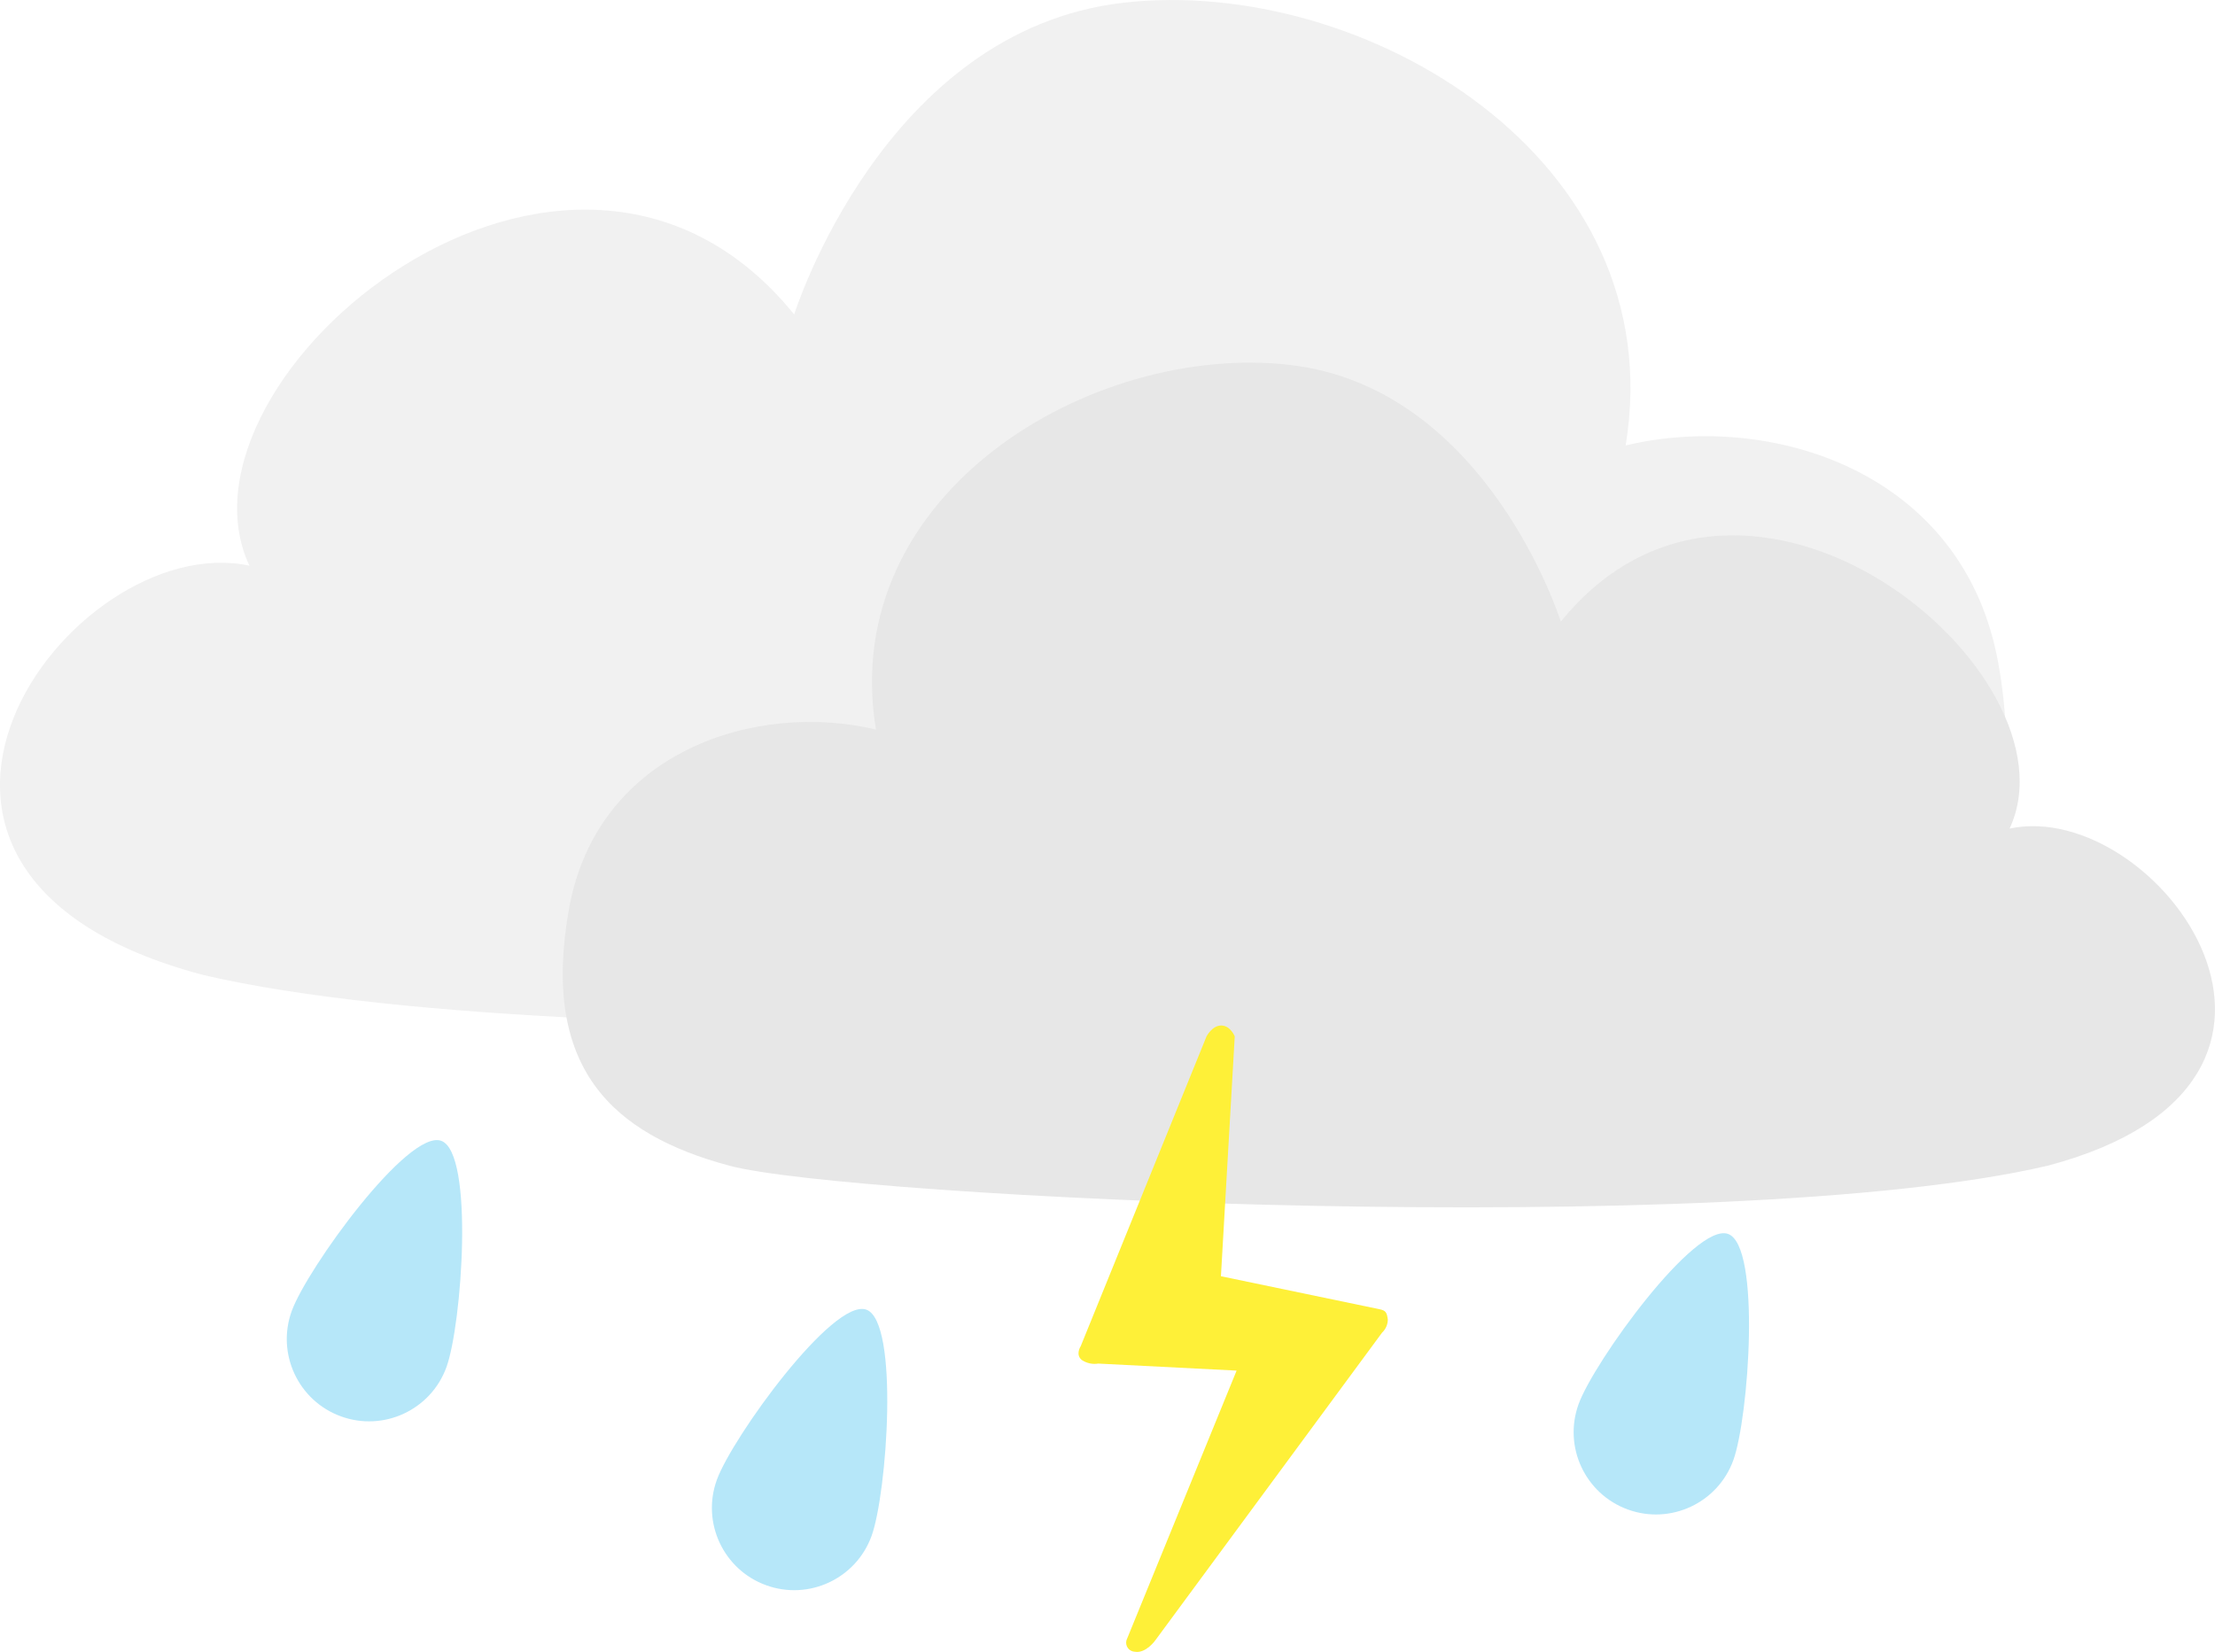
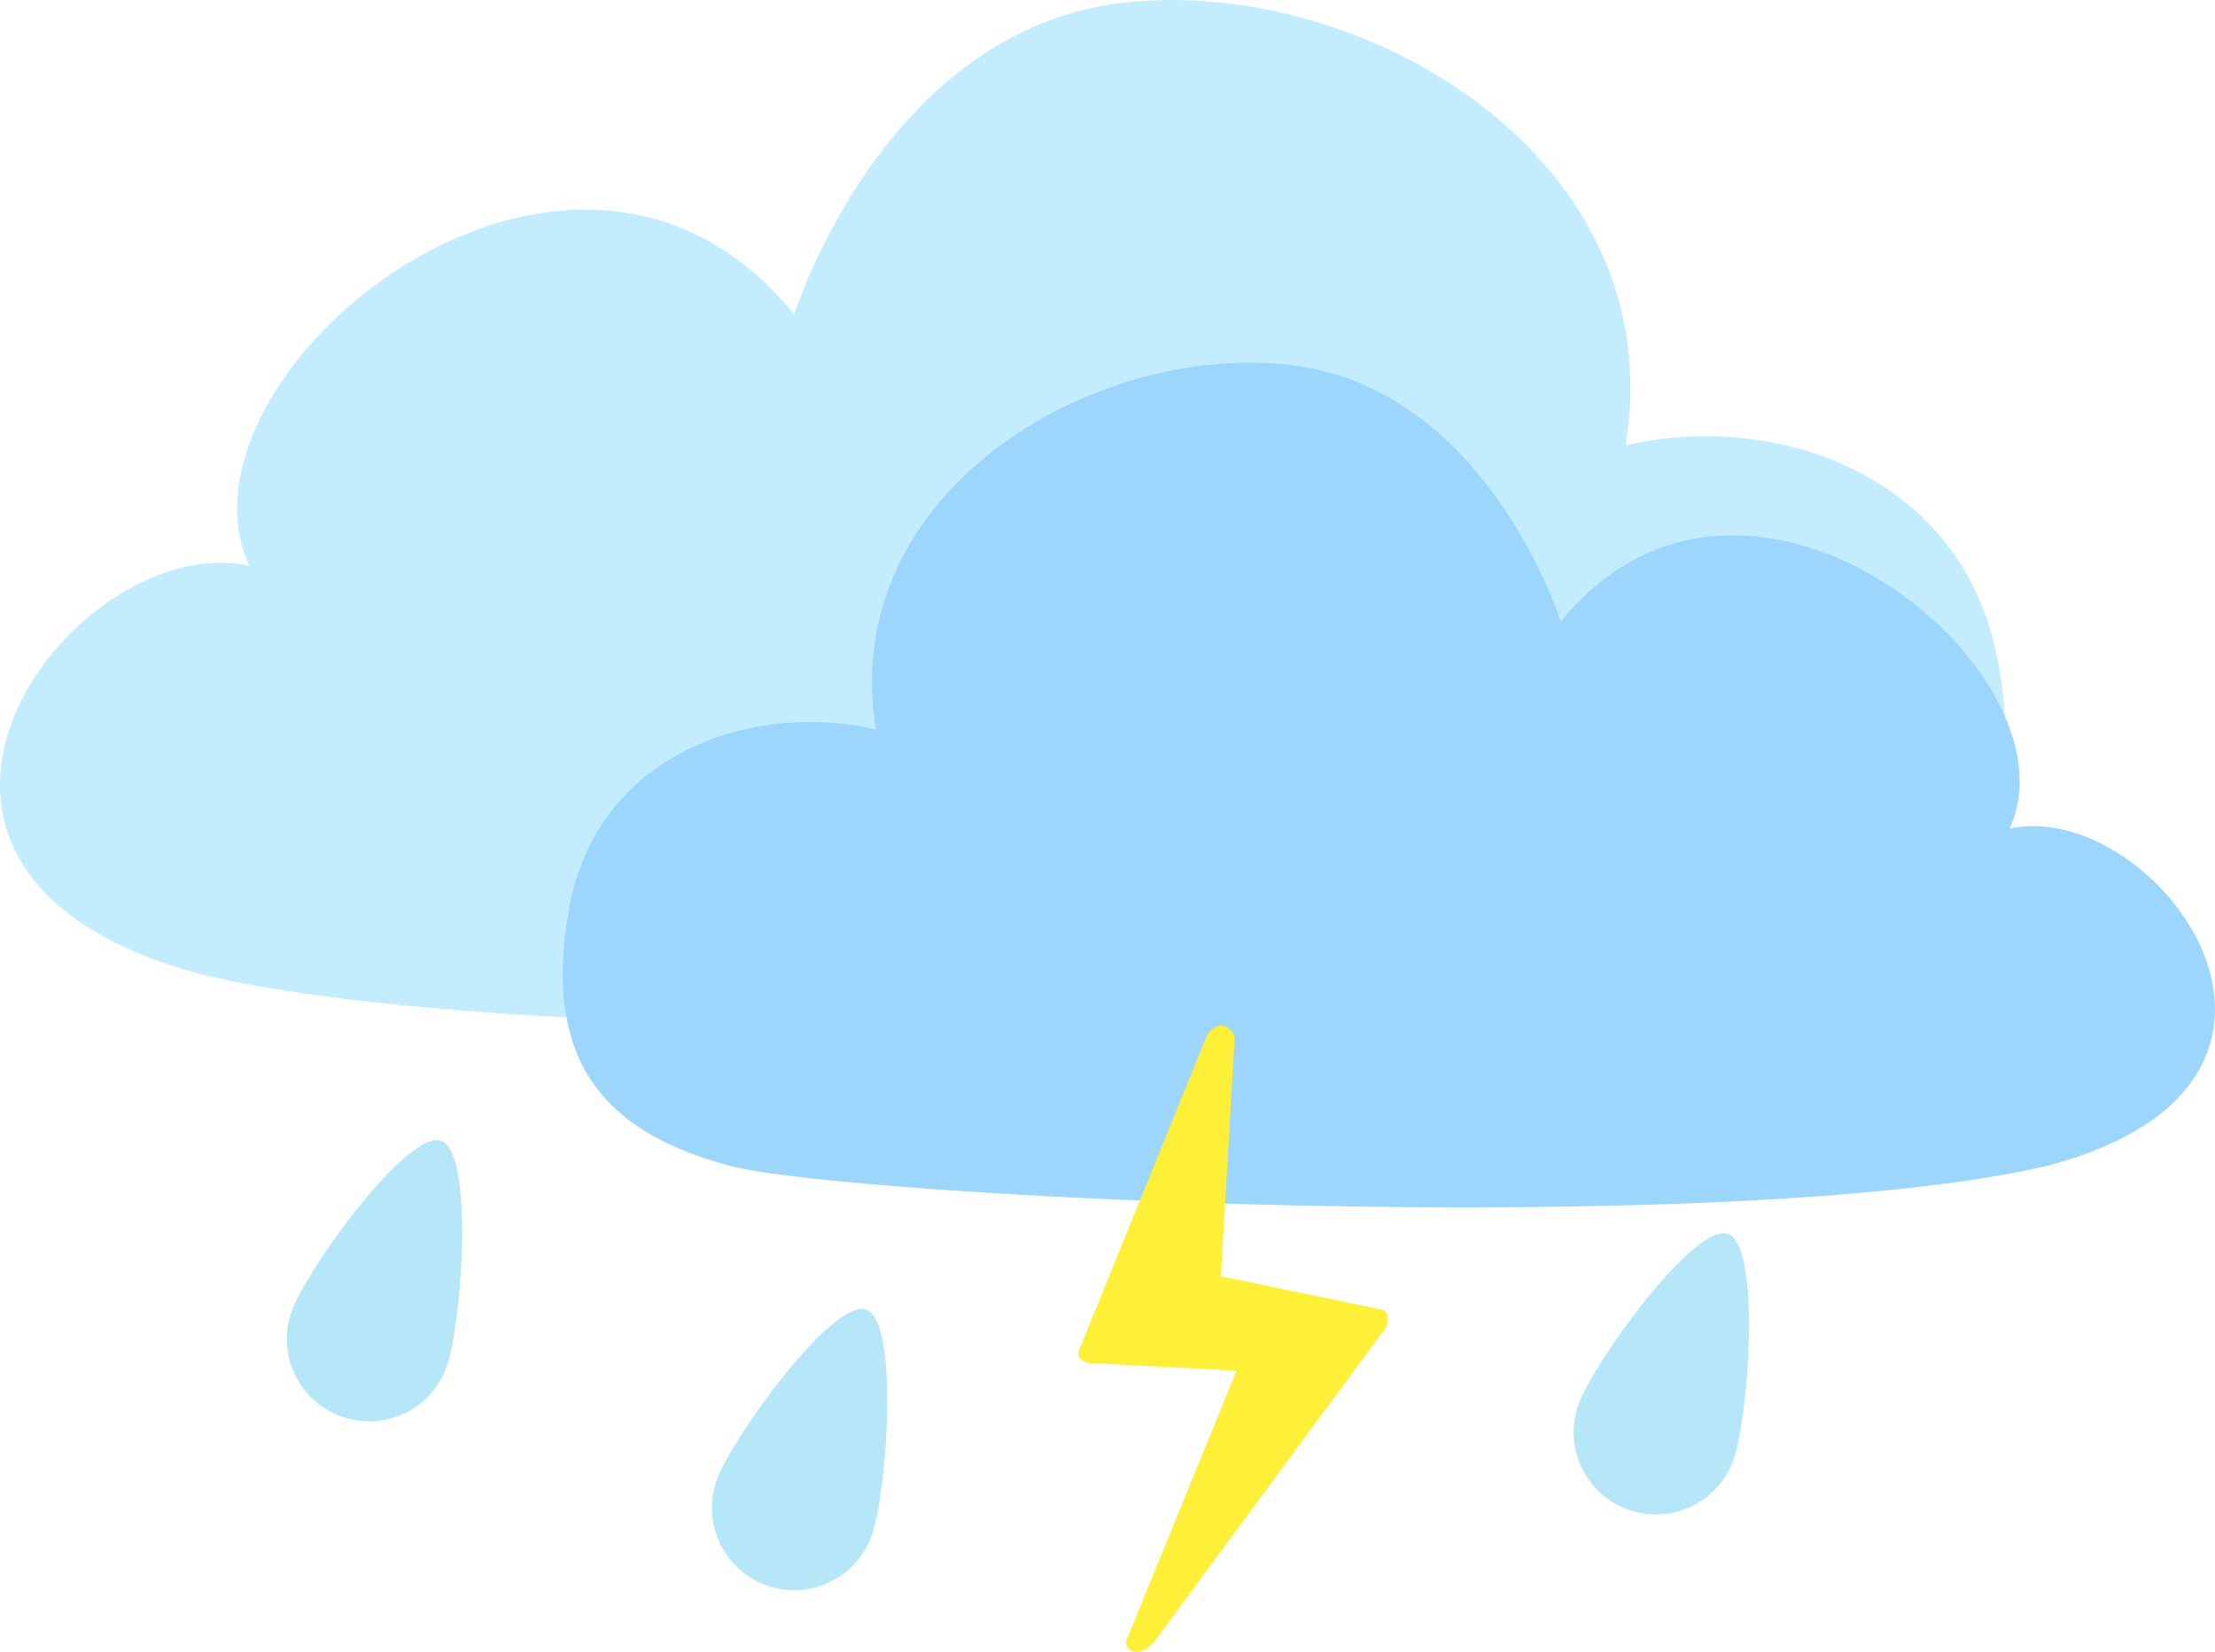
<svg xmlns="http://www.w3.org/2000/svg" width="115" height="85.783" viewBox="0 0 115 85.783">
  <g id="_33" data-name="33" transform="translate(-175.327 -149.699)">
-     <path id="路径_9" data-name="路径 9" d="M2205.886,211.775c20.3,4.744,75.647,1.987,83.065,0s11.919-6.167,10.126-16.188-11.89-13.1-19.348-11.312c2.448-14.9-13.605-24.417-26.075-22.991s-17.094,16.188-17.094,16.188c-11.679-14.4-32.861,3.229-28.285,13.046C2198.991,188.535,2185.718,206.46,2205.886,211.775Z" transform="translate(-2020 -11.443)" fill="#f1f1f1" />
-     <path id="路径_10" data-name="路径 10" d="M2272.412,202.848c-16.721,3.908-62.311,1.637-68.42,0s-9.817-5.08-8.341-13.334,9.794-10.794,15.937-9.318c-2.016-12.271,11.207-20.112,21.478-18.938s14.08,13.334,14.08,13.334c9.62-11.858,27.067,2.66,23.3,10.746C2278.092,183.705,2289.024,198.47,2272.412,202.848Z" transform="translate(-1990.784 7.39)" fill="#e7e7e7" />
+     <path id="路径_9" data-name="路径 9" d="M2205.886,211.775c20.3,4.744,75.647,1.987,83.065,0s11.919-6.167,10.126-16.188-11.89-13.1-19.348-11.312c2.448-14.9-13.605-24.417-26.075-22.991s-17.094,16.188-17.094,16.188c-11.679-14.4-32.861,3.229-28.285,13.046C2198.991,188.535,2185.718,206.46,2205.886,211.775Z" transform="translate(-2020 -11.443)" fill="#c3edff" />
+     <path id="路径_10" data-name="路径 10" d="M2272.412,202.848c-16.721,3.908-62.311,1.637-68.42,0s-9.817-5.08-8.341-13.334,9.794-10.794,15.937-9.318c-2.016-12.271,11.207-20.112,21.478-18.938s14.08,13.334,14.08,13.334c9.62-11.858,27.067,2.66,23.3,10.746C2278.092,183.705,2289.024,198.47,2272.412,202.848Z" transform="translate(-1990.784 7.39)" fill="#9cd6fc" />
    <g id="组_36" data-name="组 36" transform="translate(9.466 4.272)">
      <path id="路径_14" data-name="路径 14" d="M2223.967,741.246s-.226-.564-.7-.564-.764.564-.764.564l-6.533,16.09s-.285.426.048.711a1.186,1.186,0,0,0,.865.192l7.181.365-5.718,14a.472.472,0,0,0,.437.6c.575.1,1.065-.6,1.065-.6l11.767-15.97a.948.948,0,0,0,.3-.689c-.052-.354-.1-.46-.423-.527l-8.242-1.715Z" transform="translate(-1994 -542)" fill="#fef038" />
    </g>
    <g id="组_37" data-name="组 37" transform="translate(194.014 205.482)">
      <path id="路径_11" data-name="路径 11" d="M4.272,0C6.1,0,8.545,8.6,8.545,10.955a4.272,4.272,0,0,1-8.545,0C0,8.6,2.447,0,4.272,0Z" transform="translate(0.208 2) rotate(20)" fill="#b6e7f9" />
      <path id="路径_12" data-name="路径 12" d="M4.272,0C6.1,0,8.545,8.6,8.545,10.955a4.272,4.272,0,0,1-8.545,0C0,8.6,2.447,0,4.272,0Z" transform="translate(22.279 10.768) rotate(20)" fill="#b6e7f9" />
      <path id="路径_13" data-name="路径 13" d="M4.272,0C6.1,0,8.545,8.6,8.545,10.955a4.272,4.272,0,0,1-8.545,0C0,8.6,2.447,0,4.272,0Z" transform="translate(67.02 6.836) rotate(20)" fill="#b6e7f9" />
    </g>
  </g>
</svg>
